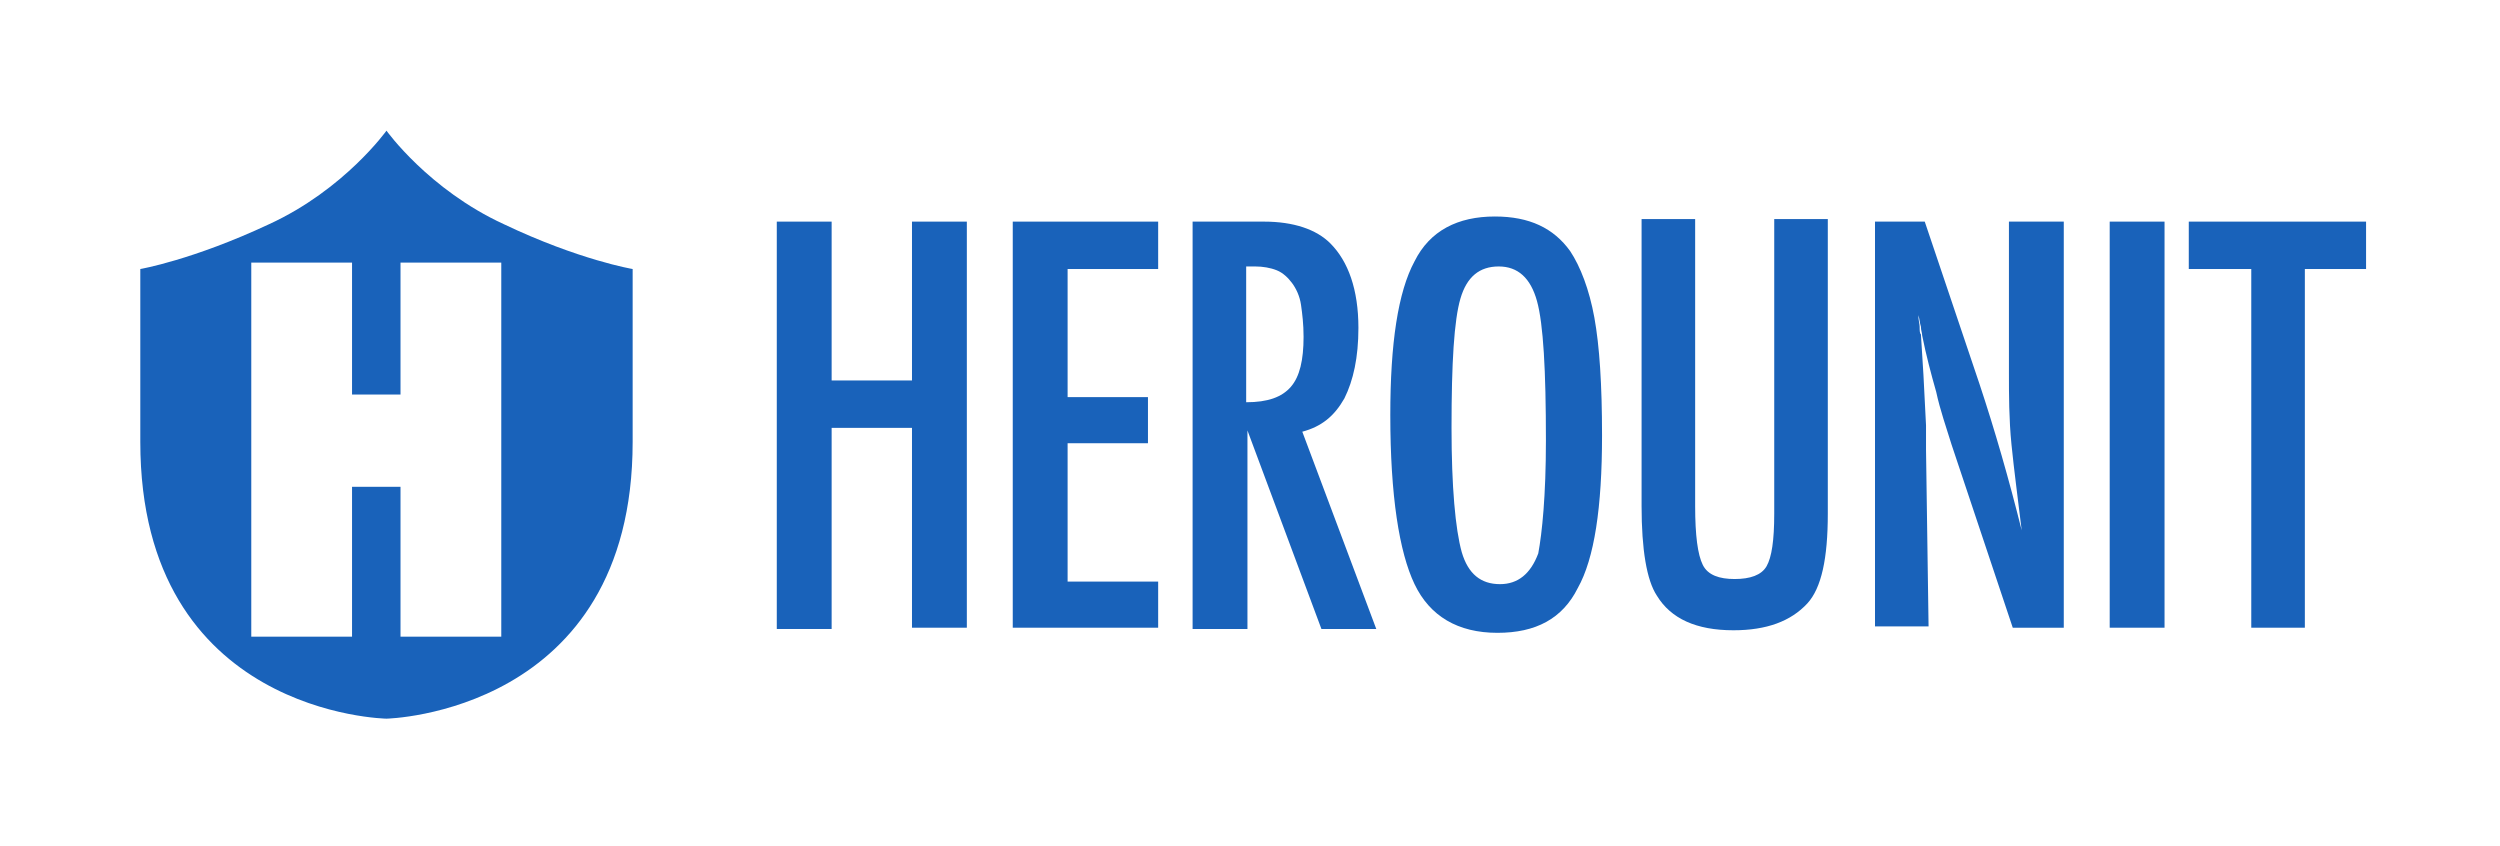
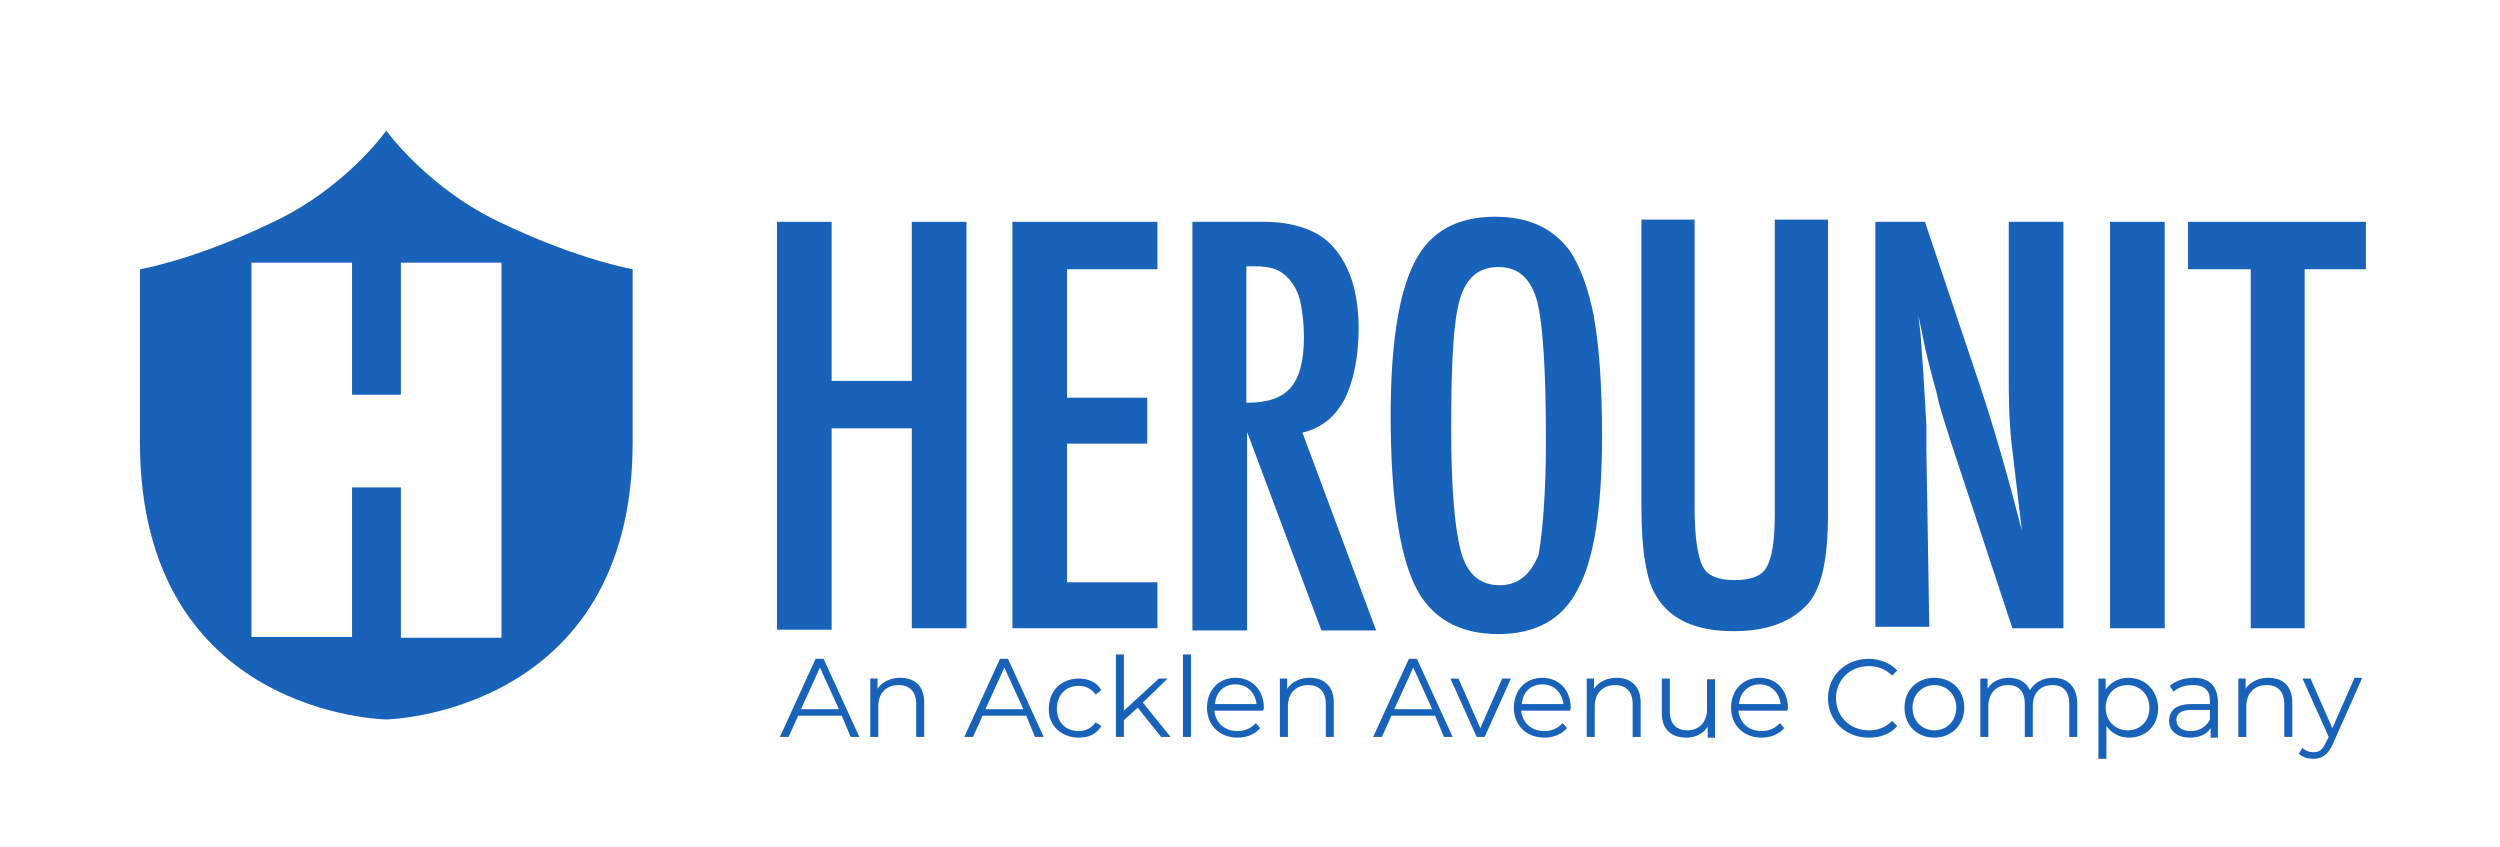
- <svg xmlns="http://www.w3.org/2000/svg" width="343" height="116" viewBox="0 0 343 116" fill="none">
-   <path fill-rule="evenodd" clip-rule="evenodd" d="M53.025 17.927C53.025 17.927 58.8 26.012 69.125 30.758C79.45 35.679 86.8 36.909 86.8 36.909V60.636C86.8 97.897 53.025 98.6 53.025 98.6C53.025 98.6 19.25 98.073 19.25 60.636V36.909C19.25 36.909 26.425 35.679 36.925 30.758C47.25 26.012 53.025 17.927 53.025 17.927ZM54.95 87.352H68.775V36.03H54.95V54.133H48.3V36.03H34.475V87.352H48.3V66.788H54.95V87.352Z" fill="#1962BA" />
-   <path d="M106.575 30.406H114.1V52.2H125.125V30.406H132.65V86.121H125.125V58.703H114.1V86.297H106.575V30.406Z" fill="#1962BA" />
-   <path d="M138.95 30.406H158.9V36.909H146.475V54.485H157.5V60.812H146.475V79.794H158.9V86.121H138.95V30.406Z" fill="#1962BA" />
-   <path d="M163.625 30.406H173.425C177.45 30.406 180.6 31.461 182.525 33.394C184.975 35.855 186.375 39.721 186.375 44.994C186.375 49.036 185.675 52.2 184.45 54.661C183.05 57.121 181.3 58.527 178.675 59.23L188.825 86.297H181.3L171.15 59.055V86.297H163.625V30.406ZM170.975 55.188C173.95 55.188 175.875 54.485 177.1 53.079C178.325 51.673 178.85 49.388 178.85 46.224C178.85 44.467 178.675 43.061 178.5 41.83C178.325 40.6 177.8 39.545 177.275 38.842C176.75 38.139 176.05 37.436 175.175 37.085C174.3 36.733 173.25 36.558 172.2 36.558H170.975V55.188Z" fill="#1962BA" />
-   <path d="M219.8 59.758C219.8 69.6 218.75 76.63 216.475 80.673C214.375 84.891 210.7 86.824 205.45 86.824C200.025 86.824 196.175 84.539 194.075 80.145C191.975 75.751 190.75 68.018 190.75 56.946C190.75 47.103 191.8 40.073 194.075 35.855C196.175 31.636 200.025 29.703 205.1 29.703C209.825 29.703 213.15 31.285 215.425 34.449C216.825 36.558 218.05 39.721 218.75 43.588C219.45 47.455 219.8 52.727 219.8 59.758ZM212.1 60.461C212.1 50.794 211.75 44.467 210.875 41.303C210 38.139 208.25 36.558 205.625 36.558C203 36.558 201.25 37.964 200.375 40.952C199.5 43.939 199.15 49.739 199.15 58.703C199.15 66.788 199.675 72.588 200.55 75.751C201.425 78.739 203.175 80.145 205.8 80.145C208.25 80.145 210 78.739 211.05 75.927C211.575 73.115 212.1 68.018 212.1 60.461Z" fill="#1962BA" />
-   <path d="M225.225 30.055H232.575V69.424C232.575 73.467 232.925 76.103 233.625 77.509C234.325 78.915 235.9 79.442 238 79.442C240.1 79.442 241.675 78.915 242.375 77.685C243.075 76.454 243.425 74.17 243.425 70.479V30.055H250.775V70.479C250.775 76.63 249.9 80.673 247.975 82.782C245.7 85.242 242.375 86.473 237.825 86.473C232.75 86.473 229.25 84.891 227.325 81.727C225.925 79.618 225.225 75.4 225.225 69.424V30.055Z" fill="#1962BA" />
-   <path d="M257.075 30.406H264.075L271.6 52.727C273.7 59.055 275.625 65.733 277.375 72.764C276.85 68.37 276.325 64.503 275.975 60.988C275.625 57.473 275.625 54.133 275.625 51.145V30.406H283.15V86.121H276.15L267.75 60.988C267.05 58.703 266.175 56.242 265.65 53.782C264.95 51.321 264.25 48.685 263.725 46.048C263.725 45.697 263.55 45.346 263.55 44.818C263.375 44.291 263.375 43.764 263.2 43.236C263.2 43.939 263.375 44.467 263.375 44.818C263.375 45.346 263.375 45.697 263.55 45.873L263.9 51.497L264.25 58.352C264.25 58.703 264.25 59.23 264.25 59.758C264.25 60.285 264.25 60.988 264.25 61.691L264.6 85.945H257.25V30.406H257.075Z" fill="#1962BA" />
-   <path d="M289.45 30.406H296.975V86.121H289.45V30.406Z" fill="#1962BA" />
-   <path d="M300.3 30.406H324.625V36.909H316.225V86.121H308.875V36.909H300.3V30.406Z" fill="#1962BA" />
+ <svg xmlns="http://www.w3.org/2000/svg" width="573" height="194" viewBox="0 0 573 194" fill="none">
+   <path d="M88.539 29.936C88.539 29.936 98.229 43.483 115.435 51.343C132.642 59.538 145.004 61.712 145.004 61.712V101.348C145.004 163.729 88.539 164.9 88.539 164.9C88.539 164.9 32.075 164.064 32.075 101.348V61.712C32.075 61.712 44.103 59.705 61.644 51.343C79.017 43.483 88.539 29.936 88.539 29.936ZM91.88 146.169H114.934V60.207H91.88V90.478H80.688V60.207H57.634V146.002H80.688V111.717H91.88V146.169Z" fill="#1962BA" />
+   <path d="M178.081 50.841H190.61V87.3H208.986V50.841H221.515V143.995H208.986V98.171H190.61V144.329H178.081V50.841Z" fill="#1962BA" />
+   <path d="M232.04 50.841H265.284V61.712H244.569V91.147H262.945V101.683H244.569V133.459H265.284V143.995H232.04V50.841Z" fill="#1962BA" />
+   <path d="M273.303 50.841H289.674C296.356 50.841 301.702 52.681 304.876 55.859C309.053 60.04 311.391 66.395 311.391 75.259C311.391 81.948 310.222 87.3 308.217 91.481C305.879 95.662 303.039 98.003 298.528 99.174L315.401 144.497H302.872L285.832 99.007V144.497H273.303V50.841ZM285.665 92.317C290.676 92.317 293.851 91.147 295.855 88.805C297.86 86.464 298.862 82.617 298.862 77.266C298.862 74.255 298.528 71.914 298.194 69.907C297.86 67.9 297.025 66.06 296.189 64.89C295.354 63.719 294.185 62.548 292.681 61.879C291.178 61.21 289.507 61.043 287.669 61.043H285.665V92.317Z" fill="#1962BA" />
+   <path d="M367.188 100.01C367.188 116.4 365.35 128.274 361.675 134.964C358.167 141.988 351.986 145.333 343.299 145.333C334.278 145.333 327.763 141.486 324.255 134.128C320.746 126.769 318.742 113.891 318.742 95.328C318.742 78.938 320.579 67.064 324.255 60.04C327.763 53.016 334.111 49.671 342.631 49.671C350.482 49.671 355.995 52.347 359.837 57.531C362.176 61.043 364.181 66.395 365.35 72.75C366.52 79.44 367.188 88.136 367.188 100.01ZM354.325 101.181C354.325 84.959 353.656 74.422 352.32 69.071C350.816 63.719 347.976 61.21 343.466 61.21C338.955 61.21 336.115 63.552 334.612 68.569C333.108 73.586 332.607 83.286 332.607 98.338C332.607 111.884 333.443 121.584 334.946 126.769C336.45 131.786 339.29 134.128 343.8 134.128C347.809 134.128 350.816 131.786 352.654 127.103C353.489 122.253 354.325 113.724 354.325 101.181Z" fill="#1962BA" />
+   <path d="M376.209 50.34H388.404V116.233C388.404 122.922 389.072 127.438 390.241 129.779C391.411 132.121 394.084 132.957 397.592 132.957C401.1 132.957 403.773 132.121 404.942 129.947C406.112 127.772 406.78 124.093 406.78 117.905V50.34H418.975V117.905C418.975 128.274 417.471 134.964 414.297 138.476C410.455 142.657 404.942 144.664 397.258 144.664C388.738 144.664 382.891 141.988 379.717 136.803C377.378 133.291 376.209 126.267 376.209 116.233V50.34V50.34Z" fill="#1962BA" />
+   <path d="M439.69 72.248L440.191 76.597L440.859 85.962L441.527 97.502C441.527 98.171 441.527 99.007 441.527 99.843C441.527 100.679 441.527 101.85 441.527 103.021L442.196 143.66H429.834V50.841H429.5H441.193L453.723 88.136C457.231 98.672 460.405 109.878 463.412 121.584C462.576 114.226 461.741 107.703 461.073 101.85C460.405 95.996 460.405 90.31 460.405 85.46V50.841H472.934V143.995H461.24L447.374 102.017C446.205 98.171 444.702 94.157 443.866 89.976C442.697 85.795 441.527 81.447 440.692 77.098L439.69 72.248Z" fill="#1962BA" />
+   <path d="M483.625 50.841H496.155V143.995H483.625V50.841Z" fill="#1962BA" />
+   <path d="M501.667 50.841H542.262V61.712H528.229V143.995H515.867V61.712H501.5V50.841H501.667Z" fill="#1962BA" />
+   <path d="M194.954 168.898H196.958L188.773 151.003H186.935L178.749 168.898H180.754L182.926 164.048H192.949L194.954 168.898ZM183.594 162.543L187.937 153.01L192.281 162.543H183.594ZM206.313 155.352C203.975 155.352 202.137 156.355 201.135 157.86V155.519H199.464V168.898H201.302V161.874C201.302 158.864 203.139 157.024 205.979 157.024C208.485 157.024 209.989 158.529 209.989 161.372V168.898H211.826V161.038C211.826 157.191 209.655 155.352 206.313 155.352ZM237.219 168.898H239.223L231.038 151.003H229.2L221.014 168.898H223.019L225.191 164.048H235.214L237.219 168.898ZM225.859 162.543L230.202 153.01L234.546 162.543H225.859ZM247.242 169.066C249.581 169.066 251.418 168.229 252.421 166.39L251.084 165.553C250.249 166.891 248.745 167.56 247.242 167.56C244.235 167.56 242.23 165.553 242.23 162.376C242.23 159.198 244.402 157.191 247.242 157.191C248.745 157.191 250.249 157.86 251.084 159.198L252.421 158.195C251.418 156.355 249.414 155.519 247.242 155.519C243.233 155.519 240.393 158.362 240.393 162.376C240.226 166.222 243.233 169.066 247.242 169.066ZM266.119 168.898H268.291L261.943 161.038L267.623 155.519H265.618L257.599 162.878V150H255.762V168.898H257.599V165.052L260.773 162.209L266.119 168.898ZM271.131 168.898H272.968V150H271.131V168.898ZM289.674 162.209C289.674 158.195 287.001 155.352 283.159 155.352C279.317 155.352 276.644 158.195 276.644 162.209C276.644 166.222 279.484 169.066 283.66 169.066C285.832 169.066 287.669 168.229 288.839 166.891L287.836 165.721C286.834 166.891 285.331 167.56 283.66 167.56C280.653 167.56 278.648 165.721 278.314 162.878H289.507C289.674 162.543 289.674 162.376 289.674 162.209ZM283.159 156.857C285.832 156.857 287.669 158.697 288.003 161.372H278.481C278.648 158.697 280.486 156.857 283.159 156.857ZM300.199 155.352C297.86 155.352 296.022 156.355 295.02 157.86V155.519H293.349V168.898H295.187V161.874C295.187 158.864 297.024 157.024 299.864 157.024C302.37 157.024 303.874 158.529 303.874 161.372V168.898H305.711V161.038C305.711 157.191 303.373 155.352 300.199 155.352ZM330.937 168.898H332.941L324.756 151.003H322.918L314.732 168.898H316.737L318.909 164.048H328.932L330.937 168.898ZM319.577 162.543L323.92 153.01L328.264 162.543H319.577ZM344.301 155.519L339.289 166.891L334.278 155.519H332.44L338.454 168.898H340.292L346.306 155.519H344.301ZM360.004 162.209C360.004 158.195 357.331 155.352 353.489 155.352C349.647 155.352 346.974 158.195 346.974 162.209C346.974 166.222 349.814 169.066 353.99 169.066C356.162 169.066 358 168.229 359.169 166.891L358.167 165.721C357.164 166.891 355.661 167.56 353.99 167.56C350.983 167.56 348.979 165.721 348.645 162.878H359.837C360.004 162.543 360.004 162.376 360.004 162.209ZM353.489 156.857C356.162 156.857 358 158.697 358.334 161.372H348.812C348.979 158.697 350.816 156.857 353.489 156.857ZM370.529 155.352C368.19 155.352 366.352 156.355 365.35 157.86V155.519H363.68V168.898H365.517V161.874C365.517 158.864 367.355 157.024 370.195 157.024C372.701 157.024 374.204 158.529 374.204 161.372V168.898H376.042V161.038C376.042 157.191 373.703 155.352 370.529 155.352ZM391.244 155.519V162.543C391.244 165.553 389.406 167.393 386.733 167.393C384.227 167.393 382.724 165.888 382.724 163.045V155.519H380.886V163.379C380.886 167.226 383.058 169.066 386.566 169.066C388.738 169.066 390.408 168.062 391.411 166.557V169.066H393.081V155.686H391.244V155.519ZM409.787 162.209C409.787 158.195 407.114 155.352 403.272 155.352C399.429 155.352 396.757 158.195 396.757 162.209C396.757 166.222 399.596 169.066 403.773 169.066C405.945 169.066 407.782 168.229 408.952 166.891L407.949 165.721C406.947 166.891 405.443 167.56 403.773 167.56C400.766 167.56 398.761 165.721 398.427 162.878H409.62C409.787 162.543 409.787 162.376 409.787 162.209ZM403.272 156.857C405.945 156.857 407.782 158.697 408.116 161.372H398.594C398.761 158.697 400.766 156.857 403.272 156.857ZM428.33 169.066C431.003 169.066 433.342 168.229 434.845 166.39L433.676 165.219C432.172 166.724 430.502 167.393 428.33 167.393C423.987 167.393 420.813 164.216 420.813 160.034C420.813 155.853 423.987 152.676 428.33 152.676C430.335 152.676 432.172 153.345 433.676 154.85L434.845 153.679C433.342 152.007 430.836 151.003 428.33 151.003C422.984 151.003 418.975 154.85 418.975 160.034C418.975 165.219 422.984 169.066 428.33 169.066ZM443.365 169.066C447.207 169.066 450.214 166.222 450.214 162.209C450.214 158.195 447.374 155.352 443.365 155.352C439.356 155.352 436.516 158.195 436.516 162.209C436.516 166.222 439.356 169.066 443.365 169.066ZM443.365 167.393C440.525 167.393 438.353 165.219 438.353 162.209C438.353 159.198 440.525 157.024 443.365 157.024C446.205 157.024 448.377 159.198 448.377 162.209C448.377 165.219 446.205 167.393 443.365 167.393ZM470.595 155.352C468.089 155.352 466.252 156.522 465.249 158.195C464.414 156.355 462.743 155.352 460.405 155.352C458.233 155.352 456.395 156.355 455.56 157.86V155.519H453.889V168.898H455.727V161.874C455.727 158.864 457.565 157.024 460.238 157.024C462.743 157.024 464.08 158.529 464.08 161.372V168.898H465.917V161.874C465.917 158.864 467.588 157.024 470.428 157.024C472.934 157.024 474.27 158.529 474.27 161.372V168.898H476.108V161.038C475.941 157.191 473.769 155.352 470.595 155.352ZM487.802 155.352C485.63 155.352 483.792 156.355 482.623 158.028V155.519H480.952V173.916H482.79V166.39C483.959 168.062 485.797 169.066 487.969 169.066C491.811 169.066 494.651 166.39 494.651 162.209C494.484 158.195 491.644 155.352 487.802 155.352ZM487.635 167.393C484.795 167.393 482.623 165.219 482.623 162.209C482.623 159.031 484.795 157.024 487.635 157.024C490.475 157.024 492.646 159.198 492.646 162.209C492.646 165.386 490.475 167.393 487.635 167.393ZM502.837 155.352C500.665 155.352 498.66 156.021 497.324 157.191L498.159 158.529C499.329 157.526 500.832 157.024 502.67 157.024C505.175 157.024 506.512 158.195 506.512 160.536V161.372H502.336C498.493 161.372 497.157 163.045 497.157 165.219C497.157 167.56 498.994 169.066 502.001 169.066C504.173 169.066 505.844 168.229 506.679 166.891V169.066H508.35V160.703C508.182 157.024 506.178 155.352 502.837 155.352ZM502.168 167.56C499.997 167.56 498.827 166.557 498.827 165.052C498.827 163.714 499.663 162.71 502.336 162.71H506.512V164.884C505.677 166.557 504.173 167.56 502.168 167.56ZM519.876 155.352C517.538 155.352 515.7 156.355 514.698 157.86V155.519H513.027V168.898H514.865V161.874C514.865 158.864 516.702 157.024 519.542 157.024C522.048 157.024 523.552 158.529 523.552 161.372V168.898H525.389V161.038C525.389 157.191 523.217 155.352 519.876 155.352ZM539.589 155.519L534.577 166.891L529.566 155.519H527.728L533.742 168.898L533.074 170.236C532.238 171.909 531.57 172.41 530.234 172.41C529.231 172.41 528.396 172.076 527.728 171.407L526.893 172.745C527.728 173.581 528.897 173.916 530.234 173.916C532.071 173.916 533.575 173.079 534.744 170.403L541.427 155.352H539.589V155.519Z" fill="#1962BA" />
</svg>
